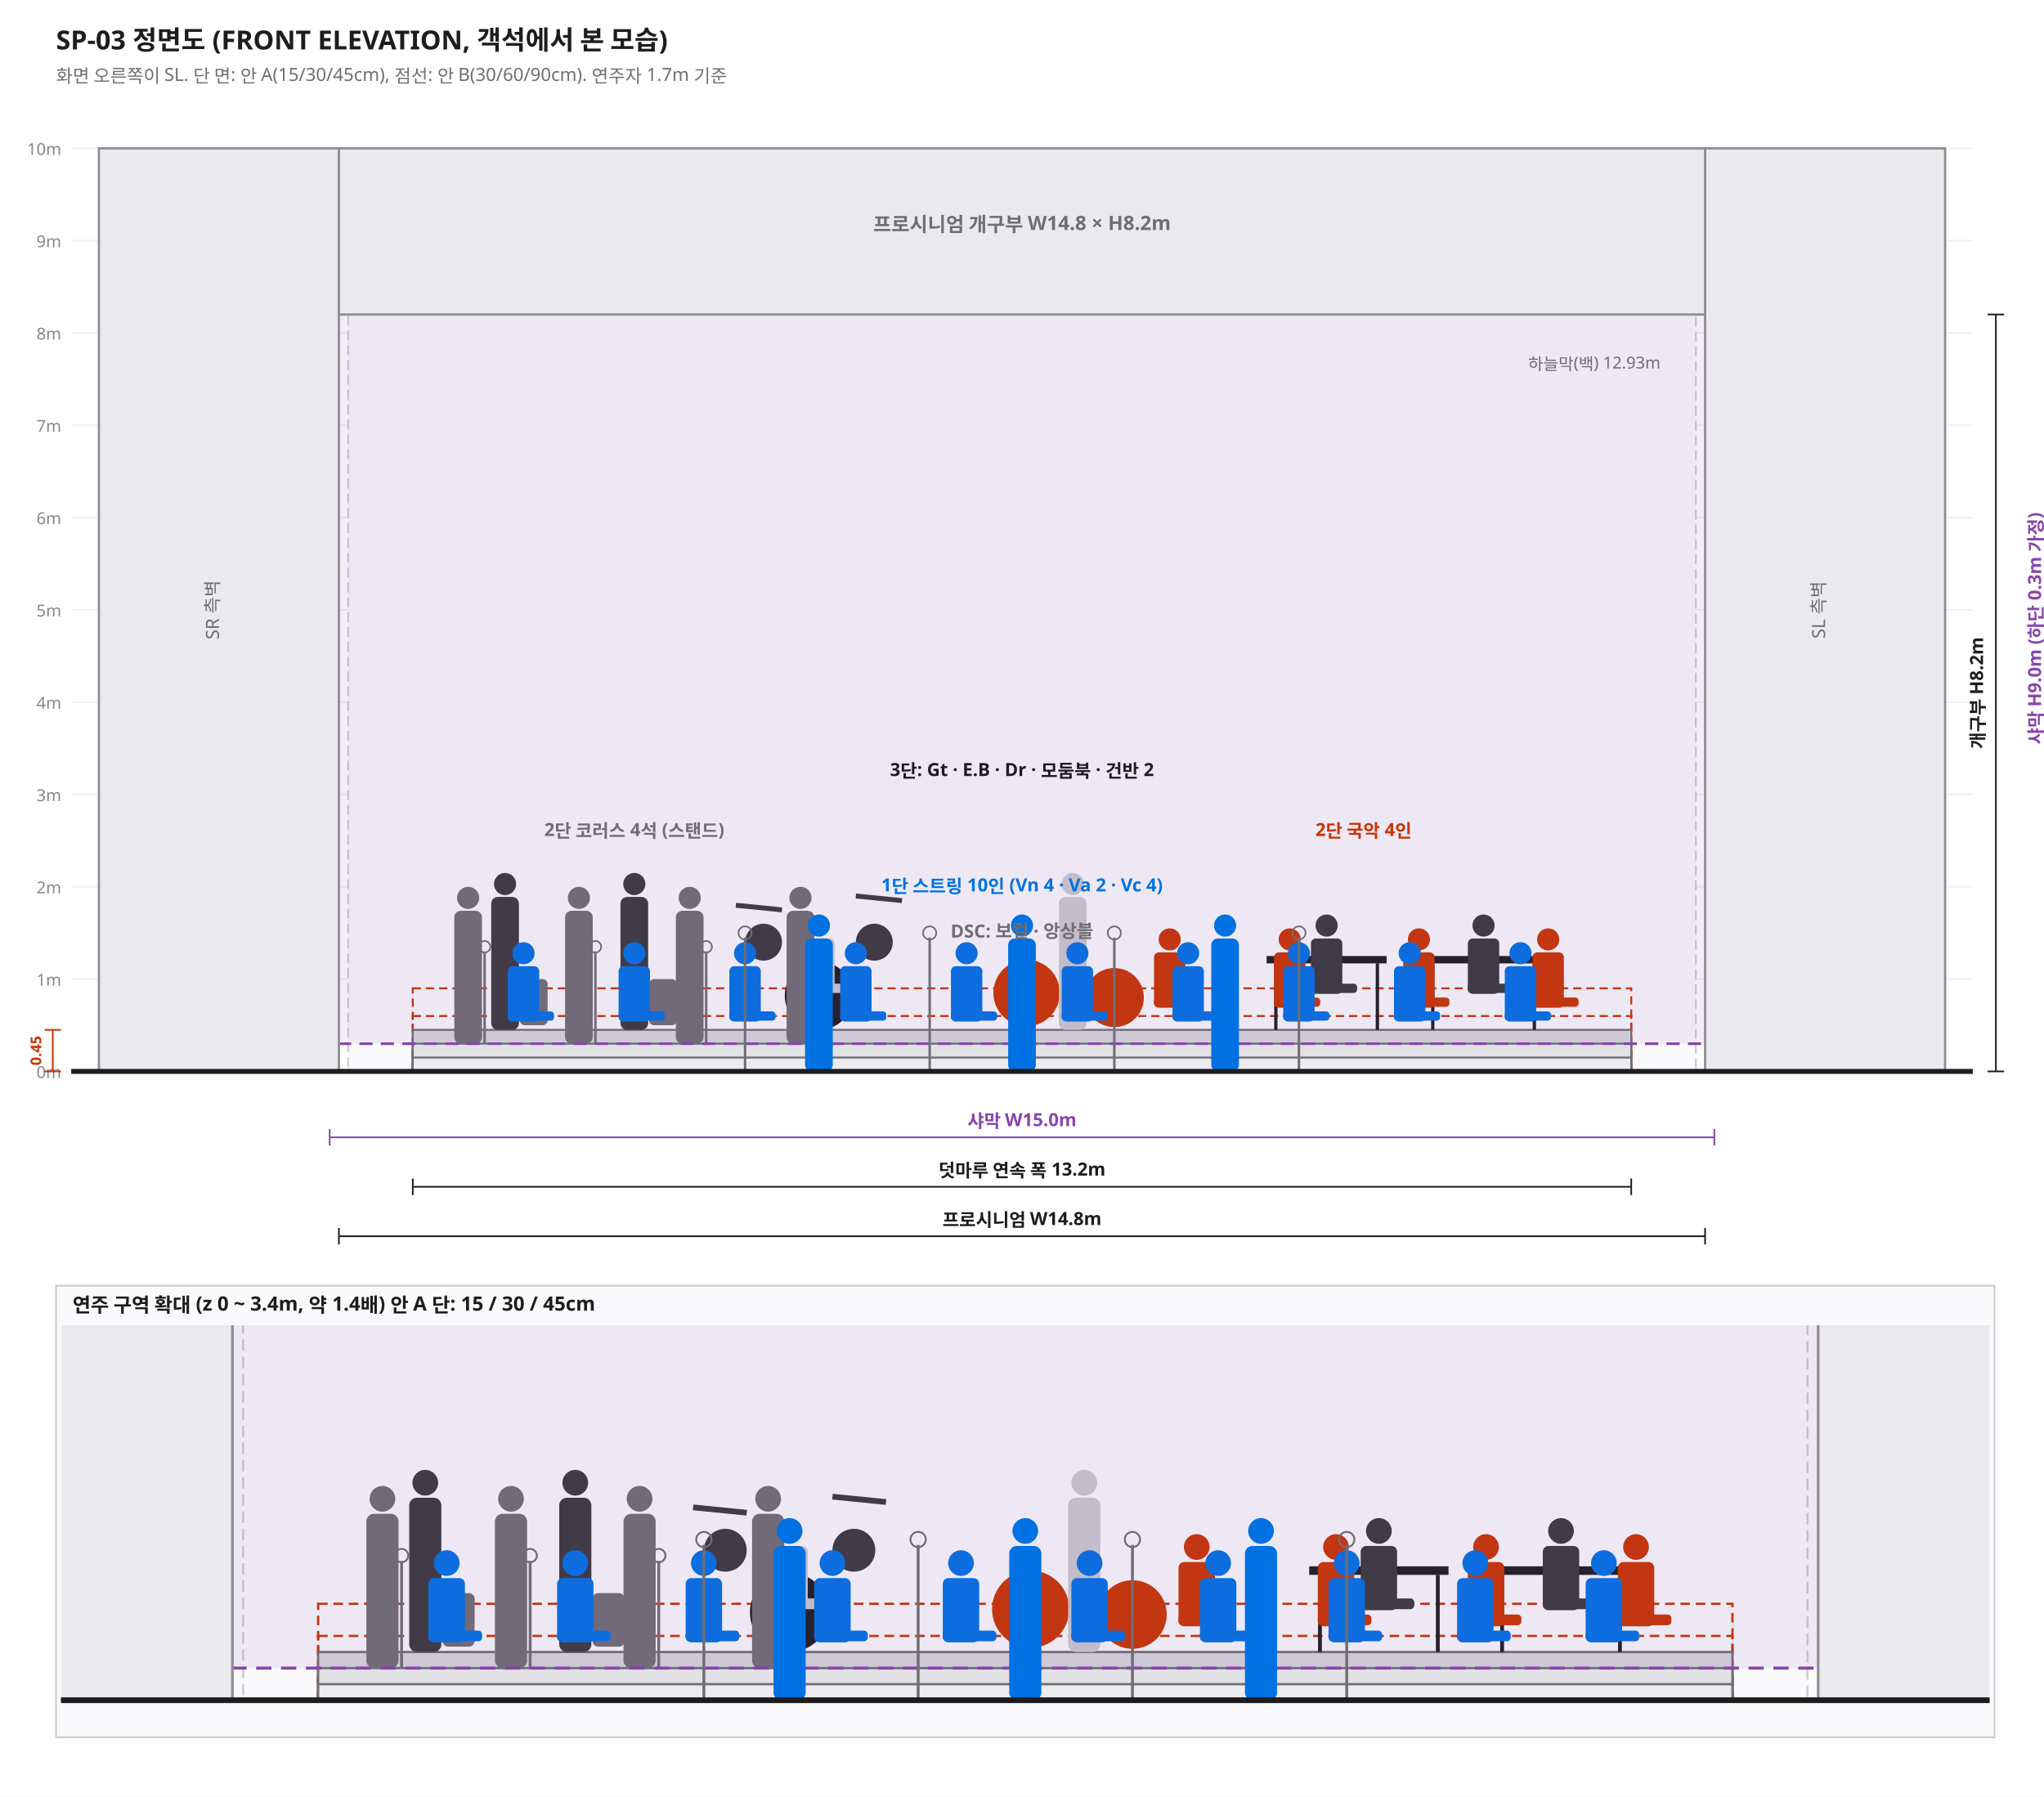
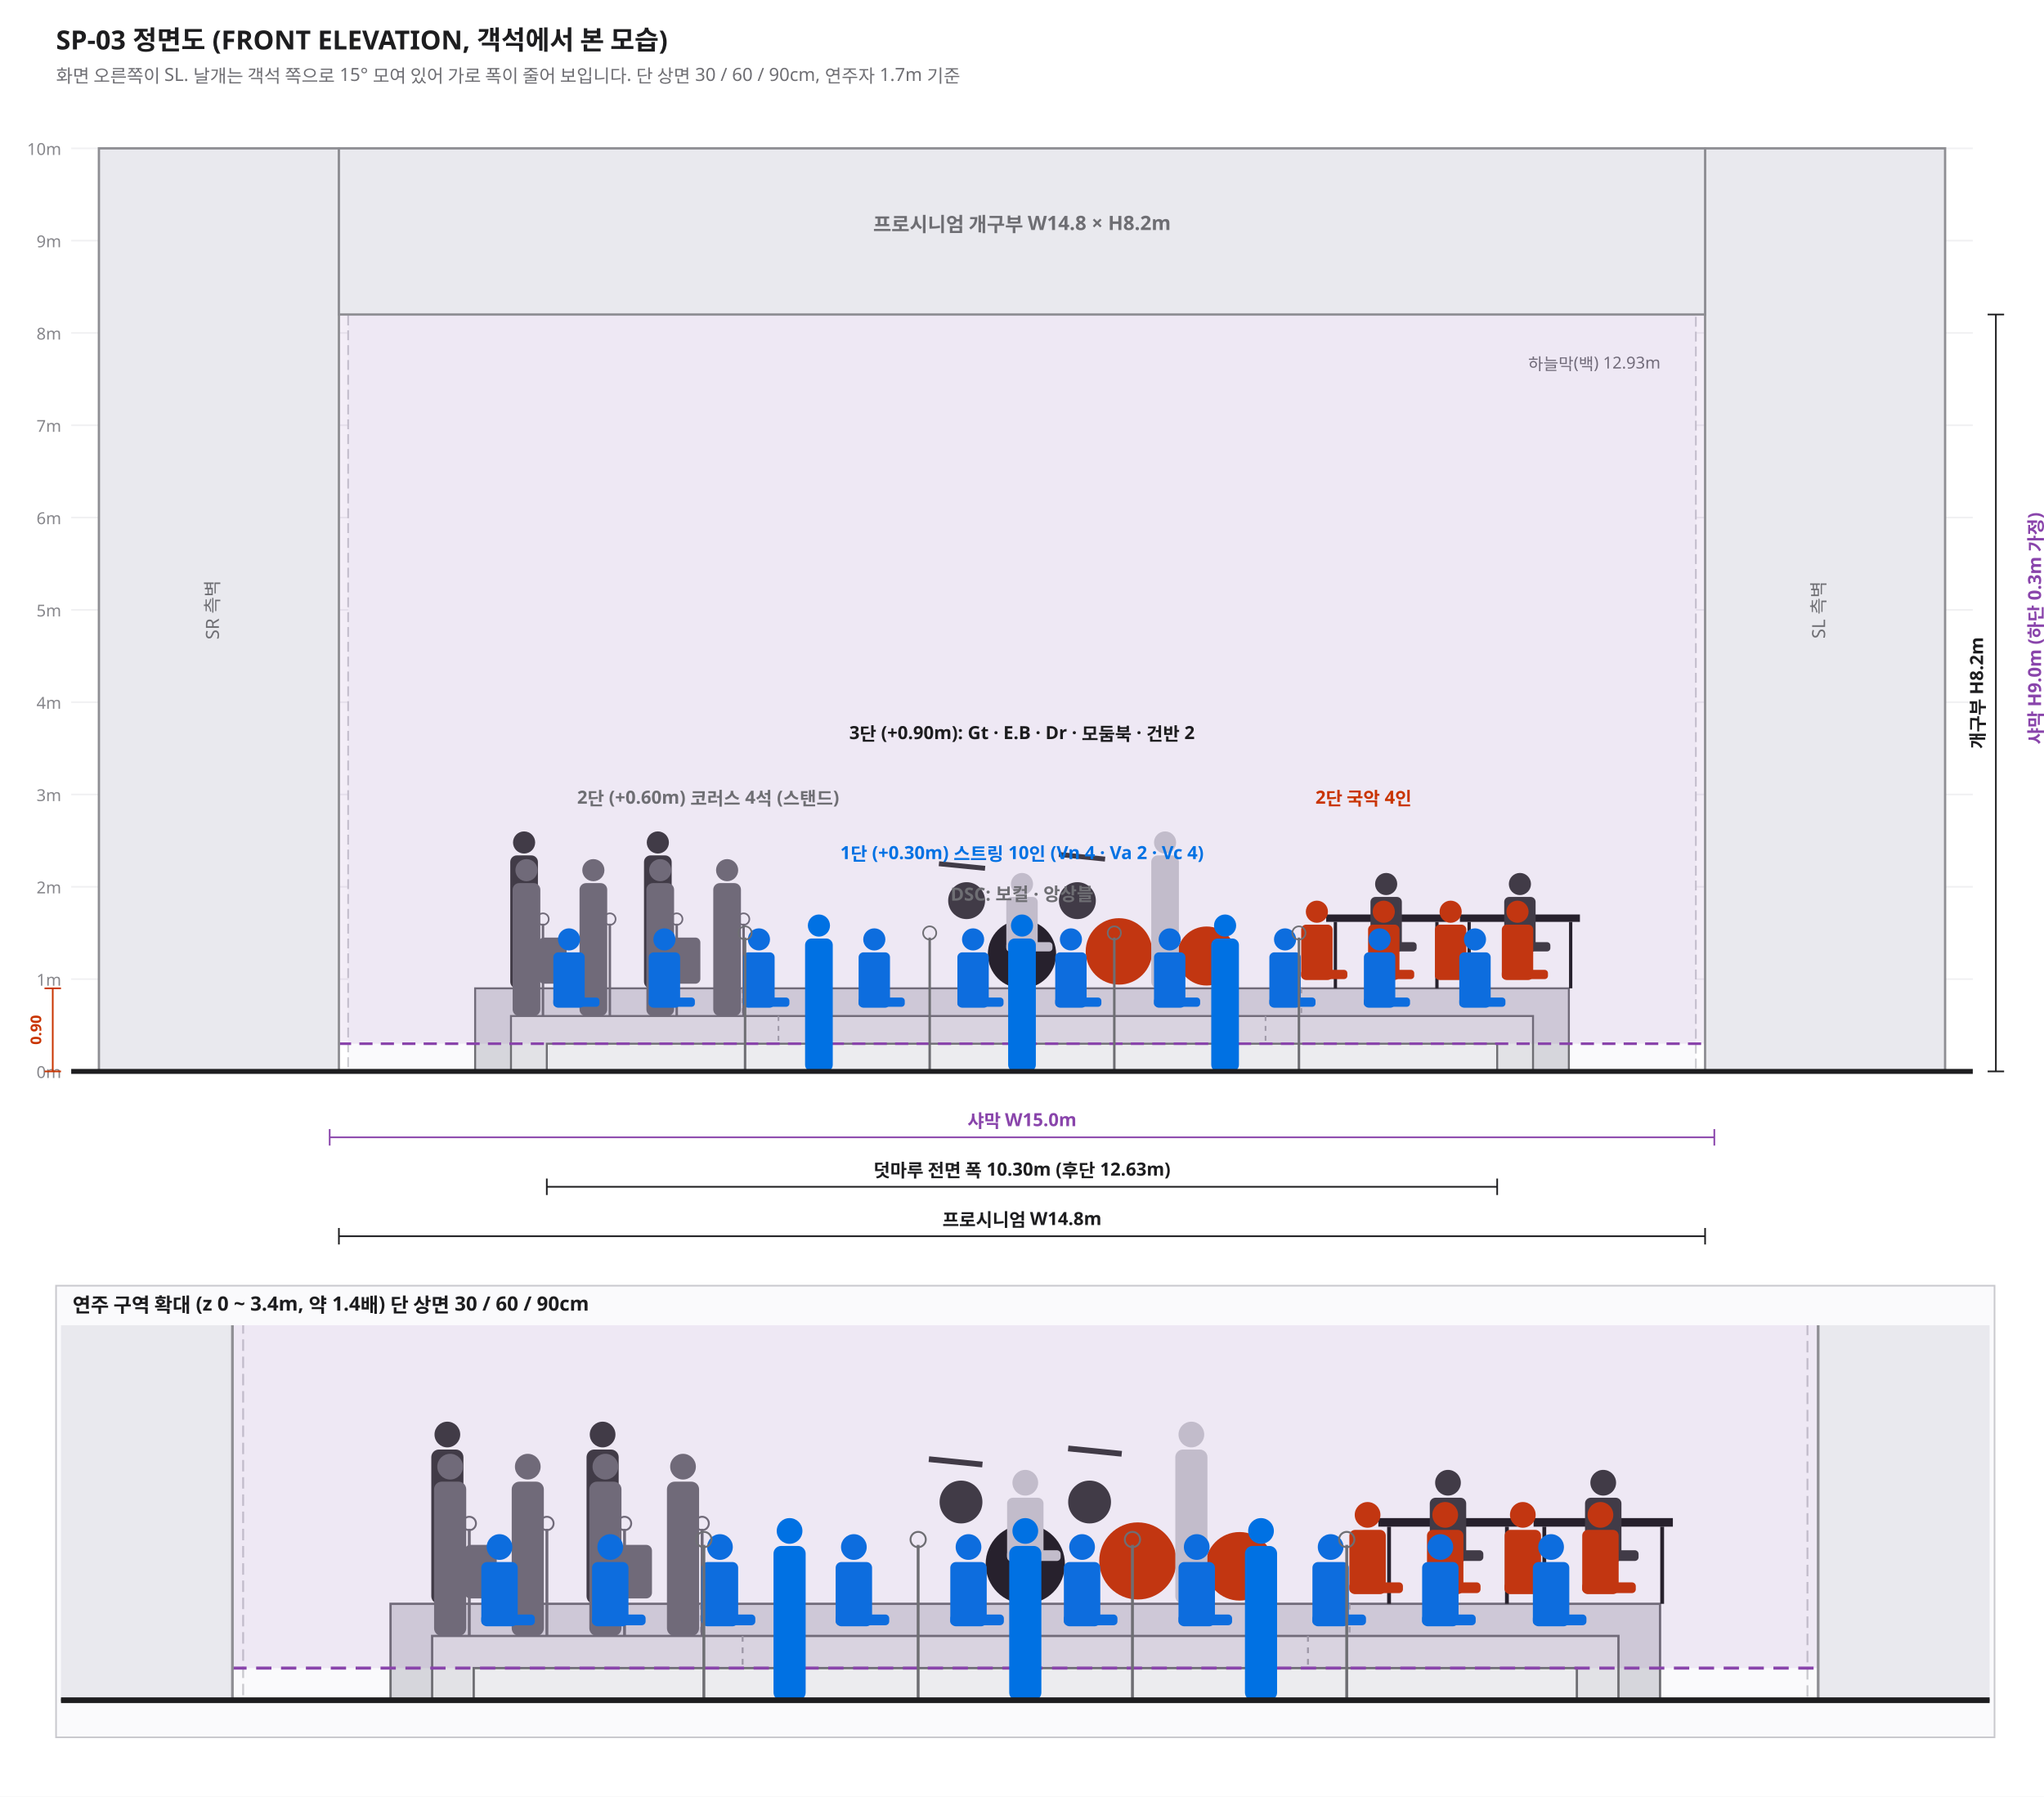
<svg xmlns="http://www.w3.org/2000/svg" xmlns:xlink="http://www.w3.org/1999/xlink" width="1240" height="1090" viewBox="0 0 1240 1090" font-family="Pretendard Variable,Pretendard,Apple SD Gothic Neo,sans-serif" role="img">
  <rect x="0" y="0" width="1240" height="1090" rx="0" fill="#fff" stroke="none" stroke-width="1" />
  <line x1="43.2" y1="650" x2="1196.8" y2="650" stroke="#f0f0f2" stroke-width="1" />
  <text x="37.2" y="654" font-size="10" font-weight="500" fill="#86868b" text-anchor="end">0m</text>
  <line x1="43.2" y1="594" x2="1196.8" y2="594" stroke="#f0f0f2" stroke-width="1" />
  <text x="37.2" y="598" font-size="10" font-weight="500" fill="#86868b" text-anchor="end">1m</text>
  <line x1="43.2" y1="538" x2="1196.8" y2="538" stroke="#f0f0f2" stroke-width="1" />
  <text x="37.2" y="542" font-size="10" font-weight="500" fill="#86868b" text-anchor="end">2m</text>
  <line x1="43.2" y1="482" x2="1196.8" y2="482" stroke="#f0f0f2" stroke-width="1" />
  <text x="37.2" y="486" font-size="10" font-weight="500" fill="#86868b" text-anchor="end">3m</text>
  <line x1="43.2" y1="426" x2="1196.8" y2="426" stroke="#f0f0f2" stroke-width="1" />
  <text x="37.2" y="430" font-size="10" font-weight="500" fill="#86868b" text-anchor="end">4m</text>
  <line x1="43.2" y1="370" x2="1196.8" y2="370" stroke="#f0f0f2" stroke-width="1" />
  <text x="37.2" y="374" font-size="10" font-weight="500" fill="#86868b" text-anchor="end">5m</text>
  <line x1="43.2" y1="314" x2="1196.8" y2="314" stroke="#f0f0f2" stroke-width="1" />
  <text x="37.2" y="318" font-size="10" font-weight="500" fill="#86868b" text-anchor="end">6m</text>
  <line x1="43.2" y1="258" x2="1196.8" y2="258" stroke="#f0f0f2" stroke-width="1" />
  <text x="37.2" y="262" font-size="10" font-weight="500" fill="#86868b" text-anchor="end">7m</text>
  <line x1="43.2" y1="202" x2="1196.8" y2="202" stroke="#f0f0f2" stroke-width="1" />
  <text x="37.2" y="206" font-size="10" font-weight="500" fill="#86868b" text-anchor="end">8m</text>
  <line x1="43.2" y1="146" x2="1196.8" y2="146" stroke="#f0f0f2" stroke-width="1" />
  <text x="37.2" y="150" font-size="10" font-weight="500" fill="#86868b" text-anchor="end">9m</text>
  <line x1="43.2" y1="90" x2="1196.8" y2="90" stroke="#f0f0f2" stroke-width="1" />
  <text x="37.2" y="94" font-size="10" font-weight="500" fill="#86868b" text-anchor="end">10m</text>
  <g id="elev">
    <rect x="211.2" y="190.8" width="817.6" height="459.2" rx="0" fill="#fafafc" stroke="#c9c9ce" stroke-width="1" stroke-dasharray="6 3" />
    <text x="967.2" y="224.4" font-size="10" font-weight="500" fill="#6e6e73" text-anchor="middle">하늘막(백) 12.93m</text>
-     <rect x="250.4" y="599.6" width="739.2" height="50.4" rx="0" fill="none" stroke="#c93400" stroke-width="1.2" stroke-dasharray="5 3" />
-     <rect x="250.4" y="616.4" width="739.2" height="33.6" rx="0" fill="none" stroke="#c93400" stroke-width="1.2" stroke-dasharray="5 3" />
-     <rect x="250.4" y="633.2" width="739.2" height="16.8" rx="0" fill="none" stroke="#c93400" stroke-width="1.2" stroke-dasharray="5 3" />
-     <rect x="250.4" y="624.8" width="739.2" height="25.2" rx="0" fill="#d6d6dc" stroke="#6e6e73" stroke-width="1.2" />
-     <rect x="250.4" y="633.2" width="739.2" height="16.8" rx="0" fill="#e2e2e6" stroke="#6e6e73" stroke-width="1.2" />
-     <rect x="250.4" y="641.6" width="739.2" height="8.4" rx="0" fill="#ececef" stroke="#6e6e73" stroke-width="1.2" />
-     <circle cx="306.4" cy="536.32" r="6.72" fill="#3a3a3c" stroke="none" stroke-width="1" />
-     <rect x="298" y="544.16" width="16.8" height="80.64" rx="4" fill="#3a3a3c" stroke="none" stroke-width="1" />
-     <rect x="315.4" y="594" width="16.8" height="28" rx="3" fill="#6e6e73" stroke="none" stroke-width="1" />
-     <circle cx="384.8" cy="536.32" r="6.72" fill="#3a3a3c" stroke="none" stroke-width="1" />
-     <rect x="376.4" y="544.16" width="16.8" height="80.64" rx="4" fill="#3a3a3c" stroke="none" stroke-width="1" />
-     <rect x="393.8" y="594" width="16.8" height="28" rx="3" fill="#6e6e73" stroke="none" stroke-width="1" />
-     <circle cx="496.8" cy="604.08" r="20.72" fill="#1d1d1f" stroke="none" stroke-width="1" />
-     <circle cx="463.2" cy="571.6" r="11.2" fill="#3a3a3c" stroke="none" stroke-width="1" />
-     <circle cx="530.4" cy="571.6" r="11.2" fill="#3a3a3c" stroke="none" stroke-width="1" />
-     <line x1="446.4" y1="549.2" x2="474.4" y2="552" stroke="#3a3a3c" stroke-width="3" />
-     <line x1="519.2" y1="543.6" x2="547.2" y2="546.4" stroke="#3a3a3c" stroke-width="3" />
-     <circle cx="496.8" cy="561.52" r="6.72" fill="#c9c9ce" stroke="none" stroke-width="1" />
-     <rect x="487.28" y="569.36" width="19.04" height="33.6" rx="3" fill="#c9c9ce" stroke="none" stroke-width="1" />
-     <rect x="487.28" y="596.8" width="28" height="5.6" rx="2" fill="#c9c9ce" stroke="none" stroke-width="1" />
-     <circle cx="622.8" cy="602.4" r="20.16" fill="#c93400" stroke="none" stroke-width="1" />
-     <circle cx="676" cy="605.2" r="17.92" fill="#c93400" stroke="none" stroke-width="1" />
-     <circle cx="650.8" cy="536.32" r="6.72" fill="#c9c9ce" stroke="none" stroke-width="1" />
-     <rect x="642.4" y="544.16" width="16.8" height="80.64" rx="4" fill="#c9c9ce" stroke="none" stroke-width="1" />
-     <rect x="768.4" y="580" width="72.8" height="4.48" rx="0" fill="#1d1d1f" stroke="none" stroke-width="1" />
-     <line x1="774" y1="584.48" x2="774" y2="624.8" stroke="#1d1d1f" stroke-width="2" />
-     <line x1="835.6" y1="584.48" x2="835.6" y2="624.8" stroke="#1d1d1f" stroke-width="2" />
-     <circle cx="804.8" cy="561.52" r="6.72" fill="#3a3a3c" stroke="none" stroke-width="1" />
-     <rect x="795.28" y="569.36" width="19.04" height="33.6" rx="3" fill="#3a3a3c" stroke="none" stroke-width="1" />
-     <rect x="795.28" y="596.8" width="28" height="5.6" rx="2" fill="#3a3a3c" stroke="none" stroke-width="1" />
-     <rect x="863.6" y="580" width="72.8" height="4.48" rx="0" fill="#1d1d1f" stroke="none" stroke-width="1" />
-     <line x1="869.2" y1="584.48" x2="869.2" y2="624.8" stroke="#1d1d1f" stroke-width="2" />
-     <line x1="930.8" y1="584.48" x2="930.8" y2="624.8" stroke="#1d1d1f" stroke-width="2" />
-     <circle cx="900" cy="561.52" r="6.72" fill="#3a3a3c" stroke="none" stroke-width="1" />
-     <rect x="890.48" y="569.36" width="19.04" height="33.6" rx="3" fill="#3a3a3c" stroke="none" stroke-width="1" />
-     <rect x="890.48" y="596.8" width="28" height="5.6" rx="2" fill="#3a3a3c" stroke="none" stroke-width="1" />
-     <circle cx="284" cy="544.72" r="6.72" fill="#6e6e73" stroke="none" stroke-width="1" />
-     <rect x="275.6" y="552.56" width="16.8" height="80.64" rx="4" fill="#6e6e73" stroke="none" stroke-width="1" />
-     <line x1="294" y1="577.2" x2="294" y2="633.2" stroke="#6e6e73" stroke-width="1.5" />
-     <circle cx="294" cy="574.4" r="3.5" fill="none" stroke="#6e6e73" stroke-width="1" />
-     <circle cx="351.2" cy="544.72" r="6.72" fill="#6e6e73" stroke="none" stroke-width="1" />
-     <rect x="342.8" y="552.56" width="16.8" height="80.64" rx="4" fill="#6e6e73" stroke="none" stroke-width="1" />
-     <line x1="361.2" y1="577.2" x2="361.2" y2="633.2" stroke="#6e6e73" stroke-width="1.5" />
-     <circle cx="361.2" cy="574.4" r="3.5" fill="none" stroke="#6e6e73" stroke-width="1" />
-     <circle cx="418.4" cy="544.72" r="6.72" fill="#6e6e73" stroke="none" stroke-width="1" />
-     <rect x="410" y="552.56" width="16.8" height="80.64" rx="4" fill="#6e6e73" stroke="none" stroke-width="1" />
-     <line x1="428.4" y1="577.2" x2="428.4" y2="633.2" stroke="#6e6e73" stroke-width="1.5" />
-     <circle cx="428.4" cy="574.4" r="3.5" fill="none" stroke="#6e6e73" stroke-width="1" />
-     <circle cx="485.6" cy="544.72" r="6.72" fill="#6e6e73" stroke="none" stroke-width="1" />
-     <rect x="477.2" y="552.56" width="16.8" height="80.64" rx="4" fill="#6e6e73" stroke="none" stroke-width="1" />
-     <line x1="495.6" y1="577.2" x2="495.6" y2="633.2" stroke="#6e6e73" stroke-width="1.5" />
-     <circle cx="495.6" cy="574.4" r="3.5" fill="none" stroke="#6e6e73" stroke-width="1" />
-     <circle cx="709.6" cy="569.92" r="6.72" fill="#c93400" stroke="none" stroke-width="1" />
-     <rect x="700.08" y="577.76" width="19.04" height="33.6" rx="3" fill="#c93400" stroke="none" stroke-width="1" />
-     <rect x="700.08" y="605.2" width="28" height="5.6" rx="2" fill="#c93400" stroke="none" stroke-width="1" />
-     <circle cx="782.4" cy="569.92" r="6.72" fill="#c93400" stroke="none" stroke-width="1" />
-     <rect x="772.88" y="577.76" width="19.04" height="33.6" rx="3" fill="#c93400" stroke="none" stroke-width="1" />
-     <rect x="772.88" y="605.2" width="28" height="5.6" rx="2" fill="#c93400" stroke="none" stroke-width="1" />
-     <circle cx="860.8" cy="569.92" r="6.72" fill="#c93400" stroke="none" stroke-width="1" />
-     <rect x="851.28" y="577.76" width="19.04" height="33.6" rx="3" fill="#c93400" stroke="none" stroke-width="1" />
-     <rect x="851.28" y="605.2" width="28" height="5.6" rx="2" fill="#c93400" stroke="none" stroke-width="1" />
-     <circle cx="939.2" cy="569.92" r="6.72" fill="#c93400" stroke="none" stroke-width="1" />
-     <rect x="929.68" y="577.76" width="19.04" height="33.6" rx="3" fill="#c93400" stroke="none" stroke-width="1" />
-     <rect x="929.68" y="605.2" width="28" height="5.6" rx="2" fill="#c93400" stroke="none" stroke-width="1" />
-     <circle cx="317.6" cy="578.32" r="6.72" fill="#0071e3" stroke="none" stroke-width="1" />
-     <rect x="308.08" y="586.16" width="19.04" height="33.6" rx="3" fill="#0071e3" stroke="none" stroke-width="1" />
-     <rect x="308.08" y="613.6" width="28" height="5.6" rx="2" fill="#0071e3" stroke="none" stroke-width="1" />
-     <circle cx="384.8" cy="578.32" r="6.72" fill="#0071e3" stroke="none" stroke-width="1" />
-     <rect x="375.28" y="586.16" width="19.04" height="33.6" rx="3" fill="#0071e3" stroke="none" stroke-width="1" />
-     <rect x="375.28" y="613.6" width="28" height="5.6" rx="2" fill="#0071e3" stroke="none" stroke-width="1" />
-     <circle cx="452" cy="578.32" r="6.72" fill="#0071e3" stroke="none" stroke-width="1" />
-     <rect x="442.48" y="586.16" width="19.04" height="33.6" rx="3" fill="#0071e3" stroke="none" stroke-width="1" />
-     <rect x="442.48" y="613.6" width="28" height="5.6" rx="2" fill="#0071e3" stroke="none" stroke-width="1" />
-     <circle cx="519.2" cy="578.32" r="6.72" fill="#0071e3" stroke="none" stroke-width="1" />
-     <rect x="509.68" y="586.16" width="19.04" height="33.6" rx="3" fill="#0071e3" stroke="none" stroke-width="1" />
-     <rect x="509.68" y="613.6" width="28" height="5.6" rx="2" fill="#0071e3" stroke="none" stroke-width="1" />
-     <circle cx="586.4" cy="578.32" r="6.72" fill="#0071e3" stroke="none" stroke-width="1" />
-     <rect x="576.88" y="586.16" width="19.04" height="33.6" rx="3" fill="#0071e3" stroke="none" stroke-width="1" />
-     <rect x="576.88" y="613.6" width="28" height="5.6" rx="2" fill="#0071e3" stroke="none" stroke-width="1" />
-     <circle cx="653.6" cy="578.32" r="6.72" fill="#0071e3" stroke="none" stroke-width="1" />
-     <rect x="644.08" y="586.16" width="19.04" height="33.6" rx="3" fill="#0071e3" stroke="none" stroke-width="1" />
-     <rect x="644.08" y="613.6" width="28" height="5.6" rx="2" fill="#0071e3" stroke="none" stroke-width="1" />
-     <circle cx="720.8" cy="578.32" r="6.72" fill="#0071e3" stroke="none" stroke-width="1" />
-     <rect x="711.28" y="586.16" width="19.04" height="33.6" rx="3" fill="#0071e3" stroke="none" stroke-width="1" />
-     <rect x="711.28" y="613.6" width="28" height="5.6" rx="2" fill="#0071e3" stroke="none" stroke-width="1" />
-     <circle cx="788" cy="578.32" r="6.72" fill="#0071e3" stroke="none" stroke-width="1" />
-     <rect x="778.48" y="586.16" width="19.04" height="33.6" rx="3" fill="#0071e3" stroke="none" stroke-width="1" />
-     <rect x="778.48" y="613.6" width="28" height="5.6" rx="2" fill="#0071e3" stroke="none" stroke-width="1" />
-     <circle cx="855.2" cy="578.32" r="6.72" fill="#0071e3" stroke="none" stroke-width="1" />
-     <rect x="845.68" y="586.16" width="19.04" height="33.6" rx="3" fill="#0071e3" stroke="none" stroke-width="1" />
-     <rect x="845.68" y="613.6" width="28" height="5.6" rx="2" fill="#0071e3" stroke="none" stroke-width="1" />
-     <circle cx="922.4" cy="578.32" r="6.72" fill="#0071e3" stroke="none" stroke-width="1" />
-     <rect x="912.88" y="586.16" width="19.04" height="33.6" rx="3" fill="#0071e3" stroke="none" stroke-width="1" />
-     <rect x="912.88" y="613.6" width="28" height="5.6" rx="2" fill="#0071e3" stroke="none" stroke-width="1" />
+     <rect x="288.243" y="599.6" width="663.514" height="50.4" rx="0" fill="#d6d6dc" stroke="#6e6e73" stroke-width="1.2" />
+     <line x1="450.518" y1="599.6" x2="450.518" y2="650" stroke="#a1a1a6" stroke-width="1" stroke-dasharray="3 3" />
+     <line x1="789.482" y1="599.6" x2="789.482" y2="650" stroke="#a1a1a6" stroke-width="1" stroke-dasharray="3 3" />
+     <rect x="309.984" y="616.4" width="620.033" height="33.6" rx="0" fill="#e2e2e6" stroke="#6e6e73" stroke-width="1.2" />
+     <line x1="472.259" y1="616.4" x2="472.259" y2="650" stroke="#a1a1a6" stroke-width="1" stroke-dasharray="3 3" />
+     <line x1="767.741" y1="616.4" x2="767.741" y2="650" stroke="#a1a1a6" stroke-width="1" stroke-dasharray="3 3" />
+     <rect x="331.724" y="633.2" width="576.551" height="16.8" rx="0" fill="#ececef" stroke="#6e6e73" stroke-width="1.2" />
+     <line x1="494" y1="633.2" x2="494" y2="650" stroke="#a1a1a6" stroke-width="1" stroke-dasharray="3 3" />
+     <line x1="746" y1="633.2" x2="746" y2="650" stroke="#a1a1a6" stroke-width="1" stroke-dasharray="3 3" />
+     <circle cx="317.941" cy="511.12" r="6.72" fill="#3a3a3c" stroke="none" stroke-width="1" />
+     <rect x="309.541" y="518.96" width="16.8" height="80.64" rx="4" fill="#3a3a3c" stroke="none" stroke-width="1" />
+     <rect x="326.941" y="568.8" width="16.8" height="28" rx="3" fill="#6e6e73" stroke="none" stroke-width="1" />
+     <circle cx="399.079" cy="511.12" r="6.72" fill="#3a3a3c" stroke="none" stroke-width="1" />
+     <rect x="390.679" y="518.96" width="16.8" height="80.64" rx="4" fill="#3a3a3c" stroke="none" stroke-width="1" />
+     <rect x="408.079" y="568.8" width="16.8" height="28" rx="3" fill="#6e6e73" stroke="none" stroke-width="1" />
+     <circle cx="620" cy="578.88" r="20.72" fill="#1d1d1f" stroke="none" stroke-width="1" />
+     <circle cx="586.4" cy="546.4" r="11.2" fill="#3a3a3c" stroke="none" stroke-width="1" />
+     <circle cx="653.6" cy="546.4" r="11.2" fill="#3a3a3c" stroke="none" stroke-width="1" />
+     <line x1="569.6" y1="524" x2="597.6" y2="526.8" stroke="#3a3a3c" stroke-width="3" />
+     <line x1="642.4" y1="518.4" x2="670.4" y2="521.2" stroke="#3a3a3c" stroke-width="3" />
+     <circle cx="620" cy="536.32" r="6.72" fill="#c9c9ce" stroke="none" stroke-width="1" />
+     <rect x="610.48" y="544.16" width="19.04" height="33.6" rx="3" fill="#c9c9ce" stroke="none" stroke-width="1" />
+     <rect x="610.48" y="571.6" width="28" height="5.6" rx="2" fill="#c9c9ce" stroke="none" stroke-width="1" />
+     <circle cx="678.8" cy="577.2" r="20.16" fill="#c93400" stroke="none" stroke-width="1" />
+     <circle cx="732" cy="580" r="17.92" fill="#c93400" stroke="none" stroke-width="1" />
+     <circle cx="706.8" cy="511.12" r="6.72" fill="#c9c9ce" stroke="none" stroke-width="1" />
+     <rect x="698.4" y="518.96" width="16.8" height="80.64" rx="4" fill="#c9c9ce" stroke="none" stroke-width="1" />
+     <rect x="804.521" y="554.8" width="72.8" height="4.48" rx="0" fill="#1d1d1f" stroke="none" stroke-width="1" />
+     <line x1="810.121" y1="559.28" x2="810.121" y2="599.6" stroke="#1d1d1f" stroke-width="2" />
+     <line x1="871.721" y1="559.28" x2="871.721" y2="599.6" stroke="#1d1d1f" stroke-width="2" />
+     <circle cx="840.921" cy="536.32" r="6.72" fill="#3a3a3c" stroke="none" stroke-width="1" />
+     <rect x="831.401" y="544.16" width="19.04" height="33.6" rx="3" fill="#3a3a3c" stroke="none" stroke-width="1" />
+     <rect x="831.401" y="571.6" width="28" height="5.6" rx="2" fill="#3a3a3c" stroke="none" stroke-width="1" />
+     <rect x="885.659" y="554.8" width="72.8" height="4.48" rx="0" fill="#1d1d1f" stroke="none" stroke-width="1" />
+     <line x1="891.259" y1="559.28" x2="891.259" y2="599.6" stroke="#1d1d1f" stroke-width="2" />
+     <line x1="952.859" y1="559.28" x2="952.859" y2="599.6" stroke="#1d1d1f" stroke-width="2" />
+     <circle cx="922.059" cy="536.32" r="6.72" fill="#3a3a3c" stroke="none" stroke-width="1" />
+     <rect x="912.539" y="544.16" width="19.04" height="33.6" rx="3" fill="#3a3a3c" stroke="none" stroke-width="1" />
+     <rect x="912.539" y="571.6" width="28" height="5.6" rx="2" fill="#3a3a3c" stroke="none" stroke-width="1" />
+     <circle cx="319.398" cy="527.92" r="6.72" fill="#6e6e73" stroke="none" stroke-width="1" />
+     <rect x="310.998" y="535.76" width="16.8" height="80.64" rx="4" fill="#6e6e73" stroke="none" stroke-width="1" />
+     <line x1="329.398" y1="560.4" x2="329.398" y2="616.4" stroke="#6e6e73" stroke-width="1.5" />
+     <circle cx="329.398" cy="557.6" r="3.5" fill="none" stroke="#6e6e73" stroke-width="1" />
+     <circle cx="359.967" cy="527.92" r="6.72" fill="#6e6e73" stroke="none" stroke-width="1" />
+     <rect x="351.567" y="535.76" width="16.8" height="80.64" rx="4" fill="#6e6e73" stroke="none" stroke-width="1" />
+     <line x1="369.967" y1="560.4" x2="369.967" y2="616.4" stroke="#6e6e73" stroke-width="1.5" />
+     <circle cx="369.967" cy="557.6" r="3.5" fill="none" stroke="#6e6e73" stroke-width="1" />
+     <circle cx="400.535" cy="527.92" r="6.72" fill="#6e6e73" stroke="none" stroke-width="1" />
+     <rect x="392.135" y="535.76" width="16.8" height="80.64" rx="4" fill="#6e6e73" stroke="none" stroke-width="1" />
+     <line x1="410.535" y1="560.4" x2="410.535" y2="616.4" stroke="#6e6e73" stroke-width="1.5" />
+     <circle cx="410.535" cy="557.6" r="3.5" fill="none" stroke="#6e6e73" stroke-width="1" />
+     <circle cx="441.104" cy="527.92" r="6.72" fill="#6e6e73" stroke="none" stroke-width="1" />
+     <rect x="432.704" y="535.76" width="16.8" height="80.64" rx="4" fill="#6e6e73" stroke="none" stroke-width="1" />
+     <line x1="451.104" y1="560.4" x2="451.104" y2="616.4" stroke="#6e6e73" stroke-width="1.5" />
+     <circle cx="451.104" cy="557.6" r="3.5" fill="none" stroke="#6e6e73" stroke-width="1" />
+     <circle cx="798.896" cy="553.12" r="6.72" fill="#c93400" stroke="none" stroke-width="1" />
+     <rect x="789.376" y="560.96" width="19.04" height="33.6" rx="3" fill="#c93400" stroke="none" stroke-width="1" />
+     <rect x="789.376" y="588.4" width="28" height="5.6" rx="2" fill="#c93400" stroke="none" stroke-width="1" />
+     <circle cx="839.465" cy="553.12" r="6.72" fill="#c93400" stroke="none" stroke-width="1" />
+     <rect x="829.945" y="560.96" width="19.04" height="33.6" rx="3" fill="#c93400" stroke="none" stroke-width="1" />
+     <rect x="829.945" y="588.4" width="28" height="5.6" rx="2" fill="#c93400" stroke="none" stroke-width="1" />
+     <circle cx="880.033" cy="553.12" r="6.72" fill="#c93400" stroke="none" stroke-width="1" />
+     <rect x="870.513" y="560.96" width="19.04" height="33.6" rx="3" fill="#c93400" stroke="none" stroke-width="1" />
+     <rect x="870.513" y="588.4" width="28" height="5.6" rx="2" fill="#c93400" stroke="none" stroke-width="1" />
+     <circle cx="920.602" cy="553.12" r="6.72" fill="#c93400" stroke="none" stroke-width="1" />
+     <rect x="911.082" y="560.96" width="19.04" height="33.6" rx="3" fill="#c93400" stroke="none" stroke-width="1" />
+     <rect x="911.082" y="588.4" width="28" height="5.6" rx="2" fill="#c93400" stroke="none" stroke-width="1" />
+     <circle cx="345.195" cy="569.92" r="6.72" fill="#0071e3" stroke="none" stroke-width="1" />
+     <rect x="335.675" y="577.76" width="19.04" height="33.6" rx="3" fill="#0071e3" stroke="none" stroke-width="1" />
+     <rect x="335.675" y="605.2" width="28" height="5.6" rx="2" fill="#0071e3" stroke="none" stroke-width="1" />
+     <circle cx="403.074" cy="569.92" r="6.72" fill="#0071e3" stroke="none" stroke-width="1" />
+     <rect x="393.554" y="577.76" width="19.04" height="33.6" rx="3" fill="#0071e3" stroke="none" stroke-width="1" />
+     <rect x="393.554" y="605.2" width="28" height="5.6" rx="2" fill="#0071e3" stroke="none" stroke-width="1" />
+     <circle cx="460.411" cy="569.92" r="6.72" fill="#0071e3" stroke="none" stroke-width="1" />
+     <rect x="450.891" y="577.76" width="19.04" height="33.6" rx="3" fill="#0071e3" stroke="none" stroke-width="1" />
+     <rect x="450.891" y="605.2" width="28" height="5.6" rx="2" fill="#0071e3" stroke="none" stroke-width="1" />
+     <circle cx="530.4" cy="569.92" r="6.72" fill="#0071e3" stroke="none" stroke-width="1" />
+     <rect x="520.88" y="577.76" width="19.04" height="33.6" rx="3" fill="#0071e3" stroke="none" stroke-width="1" />
+     <rect x="520.88" y="605.2" width="28" height="5.6" rx="2" fill="#0071e3" stroke="none" stroke-width="1" />
+     <circle cx="590.32" cy="569.92" r="6.72" fill="#0071e3" stroke="none" stroke-width="1" />
+     <rect x="580.8" y="577.76" width="19.04" height="33.6" rx="3" fill="#0071e3" stroke="none" stroke-width="1" />
+     <rect x="580.8" y="605.2" width="28" height="5.6" rx="2" fill="#0071e3" stroke="none" stroke-width="1" />
+     <circle cx="649.68" cy="569.92" r="6.72" fill="#0071e3" stroke="none" stroke-width="1" />
+     <rect x="640.16" y="577.76" width="19.04" height="33.6" rx="3" fill="#0071e3" stroke="none" stroke-width="1" />
+     <rect x="640.16" y="605.2" width="28" height="5.6" rx="2" fill="#0071e3" stroke="none" stroke-width="1" />
+     <circle cx="709.6" cy="569.92" r="6.72" fill="#0071e3" stroke="none" stroke-width="1" />
+     <rect x="700.08" y="577.76" width="19.04" height="33.6" rx="3" fill="#0071e3" stroke="none" stroke-width="1" />
+     <rect x="700.08" y="605.2" width="28" height="5.6" rx="2" fill="#0071e3" stroke="none" stroke-width="1" />
+     <circle cx="779.589" cy="569.92" r="6.72" fill="#0071e3" stroke="none" stroke-width="1" />
+     <rect x="770.069" y="577.76" width="19.04" height="33.6" rx="3" fill="#0071e3" stroke="none" stroke-width="1" />
+     <rect x="770.069" y="605.2" width="28" height="5.6" rx="2" fill="#0071e3" stroke="none" stroke-width="1" />
+     <circle cx="836.926" cy="569.92" r="6.72" fill="#0071e3" stroke="none" stroke-width="1" />
+     <rect x="827.406" y="577.76" width="19.04" height="33.6" rx="3" fill="#0071e3" stroke="none" stroke-width="1" />
+     <rect x="827.406" y="605.2" width="28" height="5.6" rx="2" fill="#0071e3" stroke="none" stroke-width="1" />
+     <circle cx="894.805" cy="569.92" r="6.72" fill="#0071e3" stroke="none" stroke-width="1" />
+     <rect x="885.285" y="577.76" width="19.04" height="33.6" rx="3" fill="#0071e3" stroke="none" stroke-width="1" />
+     <rect x="885.285" y="605.2" width="28" height="5.6" rx="2" fill="#0071e3" stroke="none" stroke-width="1" />
    <rect x="200" y="129.2" width="840" height="504" rx="0" fill="#8944ab" stroke="none" stroke-width="1" opacity="0.1" />
    <rect x="200" y="129.2" width="840" height="504" rx="0" fill="none" stroke="#8944ab" stroke-width="1.6" stroke-dasharray="8 5" />
    <circle cx="496.8" cy="561.52" r="6.72" fill="#0071e3" stroke="none" stroke-width="1" />
    <rect x="488.4" y="569.36" width="16.8" height="80.64" rx="4" fill="#0071e3" stroke="none" stroke-width="1" />
    <circle cx="620" cy="561.52" r="6.72" fill="#0071e3" stroke="none" stroke-width="1" />
    <rect x="611.6" y="569.36" width="16.8" height="80.64" rx="4" fill="#0071e3" stroke="none" stroke-width="1" />
    <circle cx="743.2" cy="561.52" r="6.72" fill="#0071e3" stroke="none" stroke-width="1" />
    <rect x="734.8" y="569.36" width="16.8" height="80.64" rx="4" fill="#0071e3" stroke="none" stroke-width="1" />
    <line x1="452" y1="568.8" x2="452" y2="650" stroke="#6e6e73" stroke-width="1.5" />
    <circle cx="452" cy="566" r="4" fill="none" stroke="#6e6e73" stroke-width="1" />
    <line x1="564" y1="568.8" x2="564" y2="650" stroke="#6e6e73" stroke-width="1.5" />
    <circle cx="564" cy="566" r="4" fill="none" stroke="#6e6e73" stroke-width="1" />
    <line x1="676" y1="568.8" x2="676" y2="650" stroke="#6e6e73" stroke-width="1.5" />
    <circle cx="676" cy="566" r="4" fill="none" stroke="#6e6e73" stroke-width="1" />
    <line x1="788" y1="568.8" x2="788" y2="650" stroke="#6e6e73" stroke-width="1.5" />
    <circle cx="788" cy="566" r="4" fill="none" stroke="#6e6e73" stroke-width="1" />
    <rect x="60" y="90" width="145.6" height="560" rx="0" fill="#e9e9ee" stroke="#8e8e93" stroke-width="1.4" />
    <rect x="1034.4" y="90" width="145.6" height="560" rx="0" fill="#e9e9ee" stroke="#8e8e93" stroke-width="1.4" />
    <rect x="205.6" y="90" width="828.8" height="100.8" rx="0" fill="#e9e9ee" stroke="#8e8e93" stroke-width="1.4" />
    <line x1="43.2" y1="650" x2="1196.8" y2="650" stroke="#1d1d1f" stroke-width="3" />
  </g>
  <text x="620" y="140.4" font-size="12" font-weight="700" fill="#6e6e73" text-anchor="middle">프로시니엄 개구부 W14.8 × H8.2m</text>
  <text x="132.8" y="370" font-size="11" font-weight="500" fill="#6e6e73" text-anchor="middle" transform="rotate(-90 132.8 370)">SR 측벽</text>
  <text x="1107.2" y="370" font-size="11" font-weight="500" fill="#6e6e73" text-anchor="middle" transform="rotate(-90 1107.2 370)">SL 측벽</text>
-   <text x="620" y="470.8" font-size="11" font-weight="700" fill="#1d1d1f" text-anchor="middle">3단: Gt · E.B · Dr · 모둠북 · 건반 2</text>
-   <text x="384.8" y="507.2" font-size="11" font-weight="700" fill="#6e6e73" text-anchor="middle">2단 코러스 4석 (스탠드)</text>
-   <text x="827.2" y="507.2" font-size="11" font-weight="700" fill="#c93400" text-anchor="middle">2단 국악 4인</text>
-   <text x="620" y="540.8" font-size="11" font-weight="700" fill="#0071e3" text-anchor="middle">1단 스트링 10인 (Vn 4 · Va 2 · Vc 4)</text>
-   <text x="620" y="568.8" font-size="11" font-weight="700" fill="#6e6e73" text-anchor="middle">DSC: 보컬 · 앙상블</text>
+   <text x="620" y="448.4" font-size="11" font-weight="700" fill="#1d1d1f" text-anchor="middle">3단 (+0.90m): Gt · E.B · Dr · 모둠북 · 건반 2</text>
+   <text x="429.6" y="487.6" font-size="11" font-weight="700" fill="#6e6e73" text-anchor="middle">2단 (+0.60m) 코러스 4석 (스탠드)</text>
+   <text x="827.2" y="487.6" font-size="11" font-weight="700" fill="#c93400" text-anchor="middle">2단 국악 4인</text>
+   <text x="620" y="521.2" font-size="11" font-weight="700" fill="#0071e3" text-anchor="middle">1단 (+0.30m) 스트링 10인 (Vn 4 · Va 2 · Vc 4)</text>
+   <text x="620" y="546.4" font-size="11" font-weight="700" fill="#6e6e73" text-anchor="middle">DSC: 보컬 · 앙상블</text>
  <line x1="200" y1="690" x2="1040" y2="690" stroke="#8944ab" stroke-width="1" />
  <line x1="200" y1="685" x2="200" y2="695" stroke="#8944ab" stroke-width="1" />
  <line x1="1040" y1="685" x2="1040" y2="695" stroke="#8944ab" stroke-width="1" />
  <text x="620" y="684" font-size="11" font-weight="600" fill="#8944ab" text-anchor="middle">샤막 W15.0m</text>
-   <line x1="250.4" y1="720" x2="989.6" y2="720" stroke="#1d1d1f" stroke-width="1" />
-   <line x1="250.4" y1="715" x2="250.4" y2="725" stroke="#1d1d1f" stroke-width="1" />
-   <line x1="989.6" y1="715" x2="989.6" y2="725" stroke="#1d1d1f" stroke-width="1" />
-   <text x="620" y="714" font-size="11" font-weight="600" fill="#1d1d1f" text-anchor="middle">덧마루 연속 폭 13.2m</text>
+   <line x1="331.724" y1="720" x2="908.276" y2="720" stroke="#1d1d1f" stroke-width="1" />
+   <line x1="331.724" y1="715" x2="331.724" y2="725" stroke="#1d1d1f" stroke-width="1" />
+   <line x1="908.276" y1="715" x2="908.276" y2="725" stroke="#1d1d1f" stroke-width="1" />
+   <text x="620" y="714" font-size="11" font-weight="600" fill="#1d1d1f" text-anchor="middle">덧마루 전면 폭 10.30m (후단 12.63m)</text>
  <line x1="205.6" y1="750" x2="1034.4" y2="750" stroke="#1d1d1f" stroke-width="1" />
  <line x1="205.6" y1="745" x2="205.6" y2="755" stroke="#1d1d1f" stroke-width="1" />
  <line x1="1034.4" y1="745" x2="1034.4" y2="755" stroke="#1d1d1f" stroke-width="1" />
  <text x="620" y="744" font-size="11" font-weight="600" fill="#1d1d1f" text-anchor="middle">프로시니엄 W14.8m</text>
  <line x1="1210.8" y1="650" x2="1210.8" y2="190.8" stroke="#1d1d1f" stroke-width="1" />
  <line x1="1205.8" y1="650" x2="1215.8" y2="650" stroke="#1d1d1f" stroke-width="1" />
  <line x1="1205.8" y1="190.8" x2="1215.8" y2="190.8" stroke="#1d1d1f" stroke-width="1" />
  <text x="1203.8" y="420.4" font-size="11" font-weight="600" fill="#1d1d1f" text-anchor="middle" transform="rotate(-90 1203.8 420.4)">개구부 H8.2m</text>
  <line x1="1246" y1="633.2" x2="1246" y2="129.2" stroke="#8944ab" stroke-width="1" />
  <line x1="1241" y1="633.2" x2="1251" y2="633.2" stroke="#8944ab" stroke-width="1" />
  <line x1="1241" y1="129.2" x2="1251" y2="129.2" stroke="#8944ab" stroke-width="1" />
  <text x="1239" y="381.2" font-size="11" font-weight="600" fill="#8944ab" text-anchor="middle" transform="rotate(-90 1239 381.2)">샤막 H9.0m (하단 0.3m 가정)</text>
-   <line x1="32" y1="650" x2="32" y2="624.8" stroke="#c93400" stroke-width="1" />
+   <line x1="32" y1="650" x2="32" y2="599.6" stroke="#c93400" stroke-width="1" />
  <line x1="27" y1="650" x2="37" y2="650" stroke="#c93400" stroke-width="1" />
-   <line x1="27" y1="624.8" x2="37" y2="624.8" stroke="#c93400" stroke-width="1" />
-   <text x="25" y="637.4" font-size="9" font-weight="600" fill="#c93400" text-anchor="middle" transform="rotate(-90 25 637.4)">0.45</text>
+   <line x1="27" y1="599.6" x2="37" y2="599.6" stroke="#c93400" stroke-width="1" />
+   <text x="25" y="624.8" font-size="9" font-weight="600" fill="#c93400" text-anchor="middle" transform="rotate(-90 25 624.8)">0.90</text>
  <rect x="34" y="780" width="1176" height="274" rx="0" fill="#fafafc" stroke="#c9c9ce" stroke-width="1" />
-   <text x="44" y="796" font-size="12" font-weight="700" fill="#1d1d1f" text-anchor="start">연주 구역 확대 (z 0 ~ 3.4m, 약 1.4배)  안 A 단: 15 / 30 / 45cm</text>
+   <text x="44" y="796" font-size="12" font-weight="700" fill="#1d1d1f" text-anchor="start">연주 구역 확대 (z 0 ~ 3.4m, 약 1.4배)  단 상면 30 / 60 / 90cm</text>
  <svg x="37" y="804" width="1170" height="234" viewBox="194.4 454 851.2 201.6" preserveAspectRatio="xMidYMax meet">
    <use href="#elev" xlink:href="#elev" />
  </svg>
  <text x="34" y="30" font-size="16" font-weight="700" fill="#1d1d1f" text-anchor="start">SP-03  정면도 (FRONT ELEVATION, 객석에서 본 모습)</text>
-   <text x="34" y="50" font-size="11" font-weight="500" fill="#6e6e73" text-anchor="start">화면 오른쪽이 SL. 단 면: 안 A(15/30/45cm), 점선: 안 B(30/60/90cm). 연주자 1.7m 기준</text>
+   <text x="34" y="50" font-size="11" font-weight="500" fill="#6e6e73" text-anchor="start">화면 오른쪽이 SL. 날개는 객석 쪽으로 15° 모여 있어 가로 폭이 줄어 보입니다. 단 상면 30 / 60 / 90cm, 연주자 1.7m 기준</text>
</svg>
